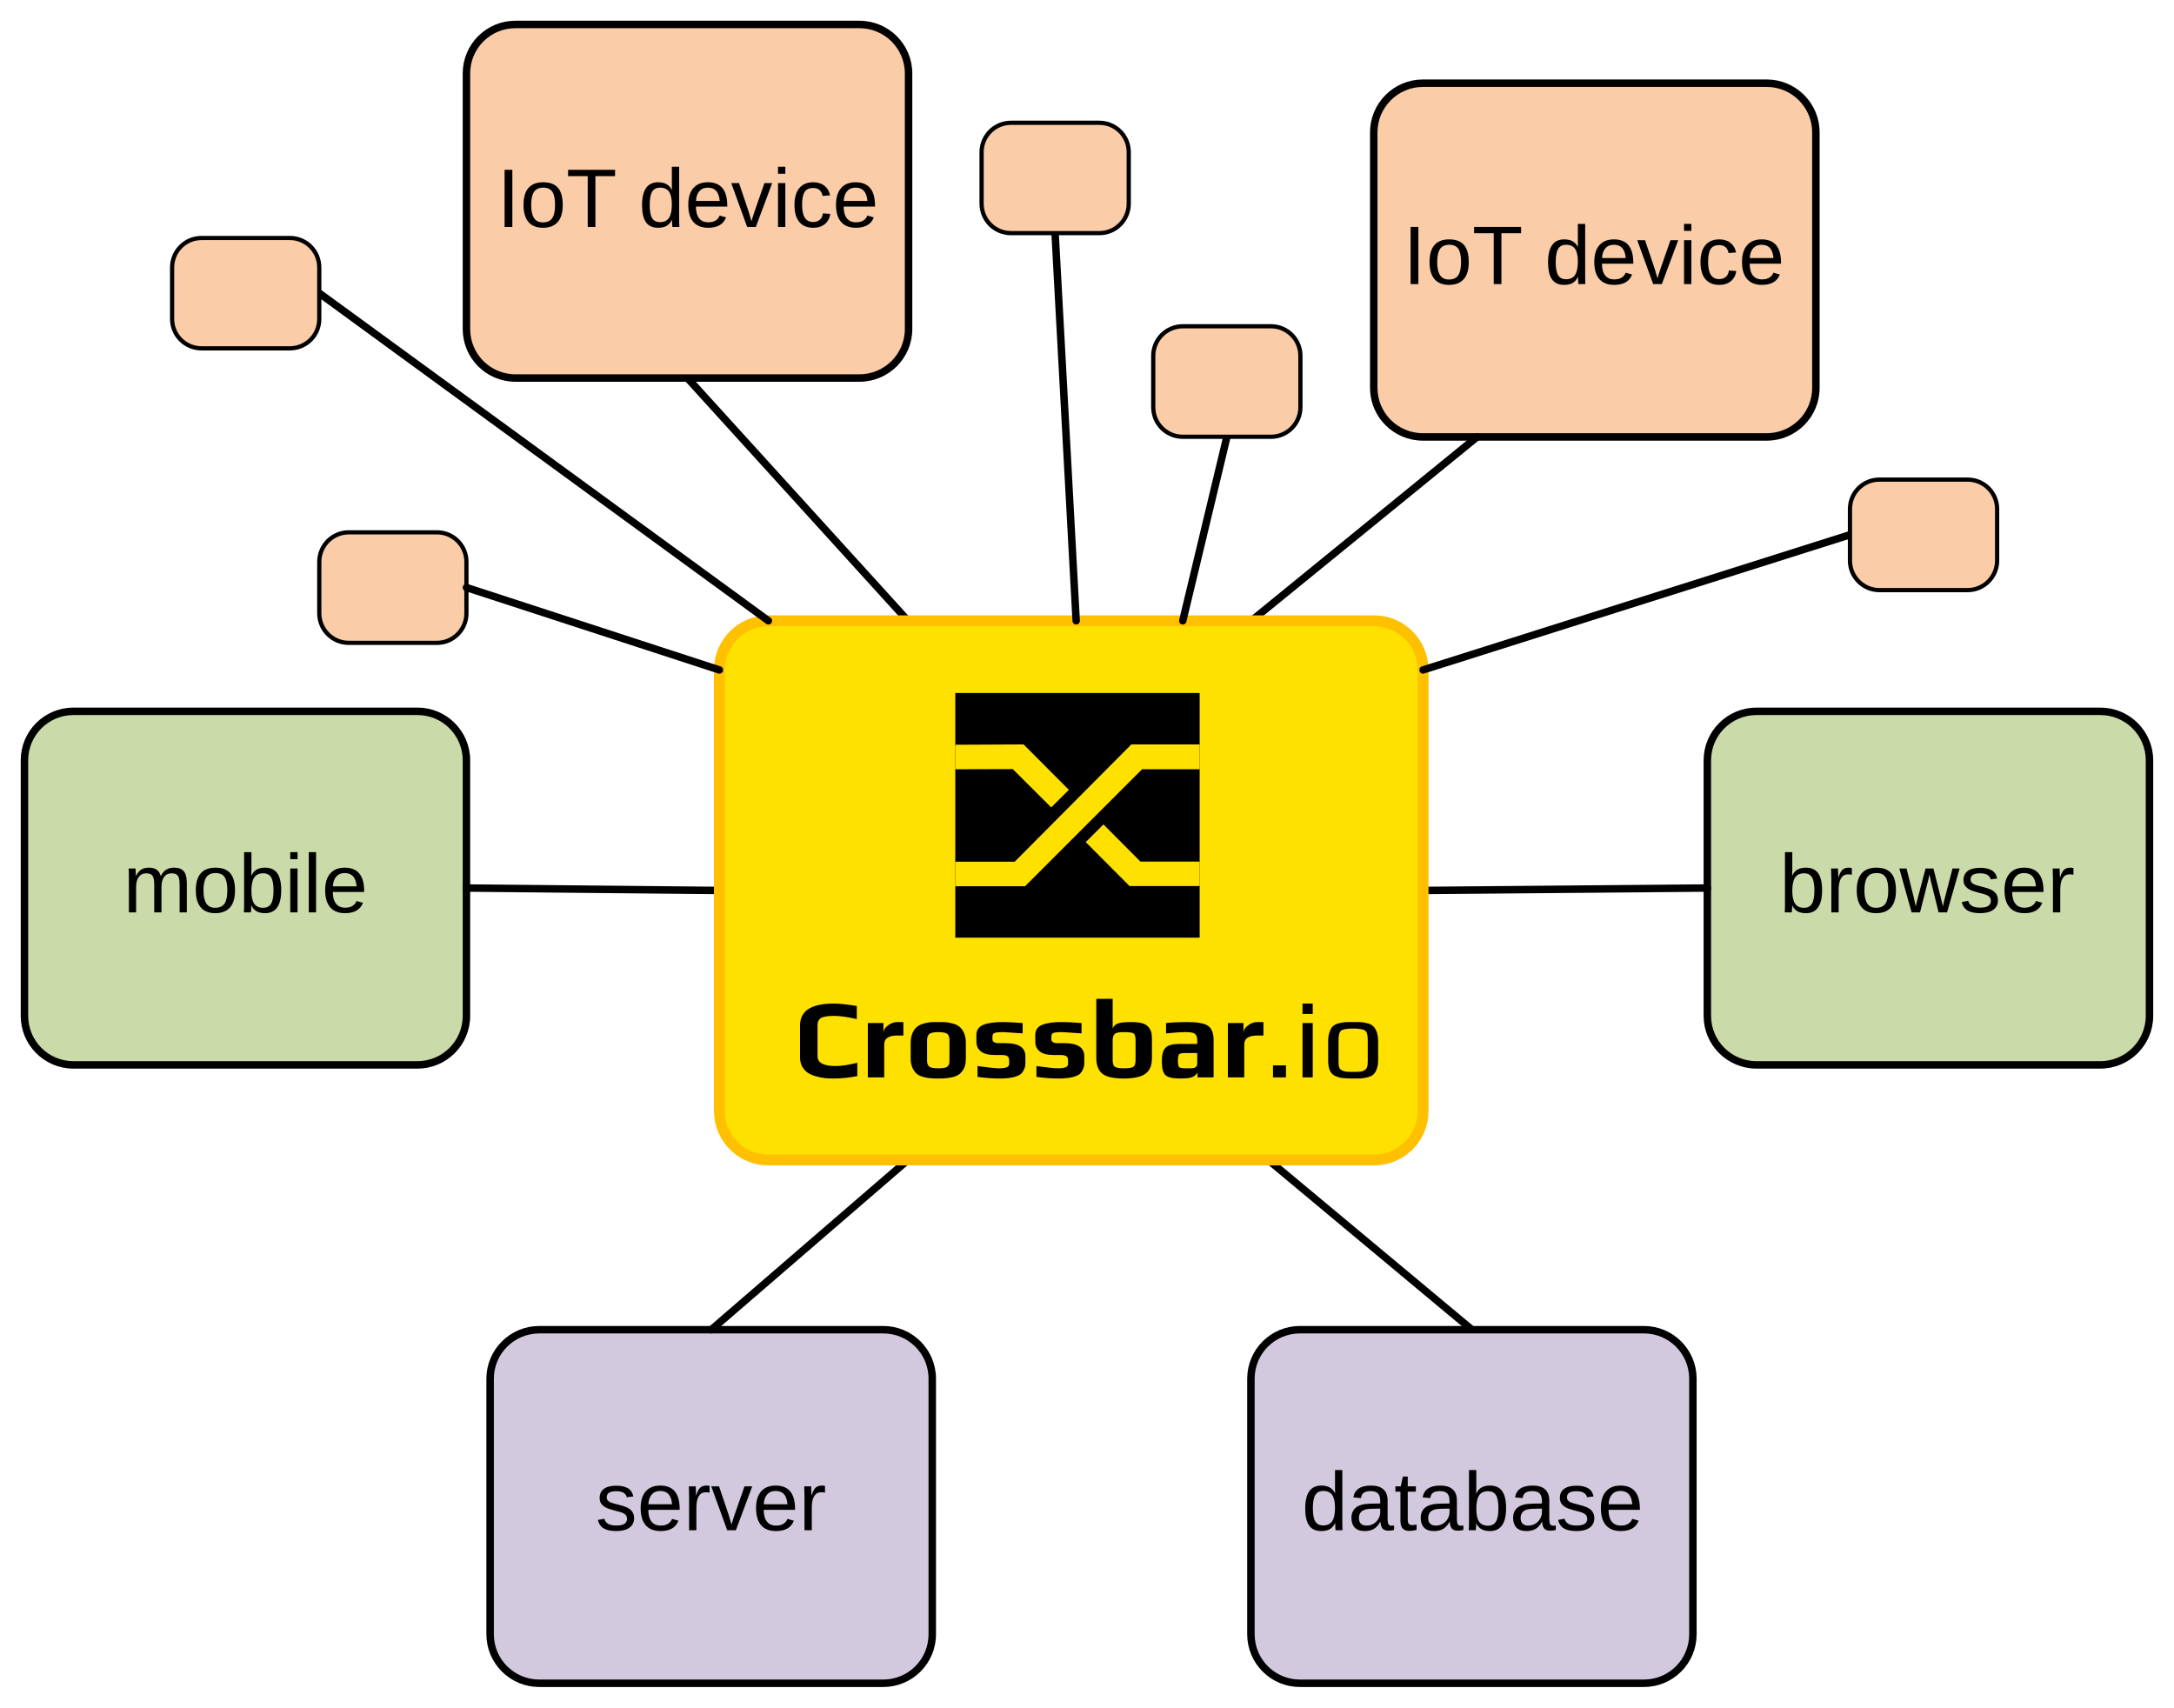
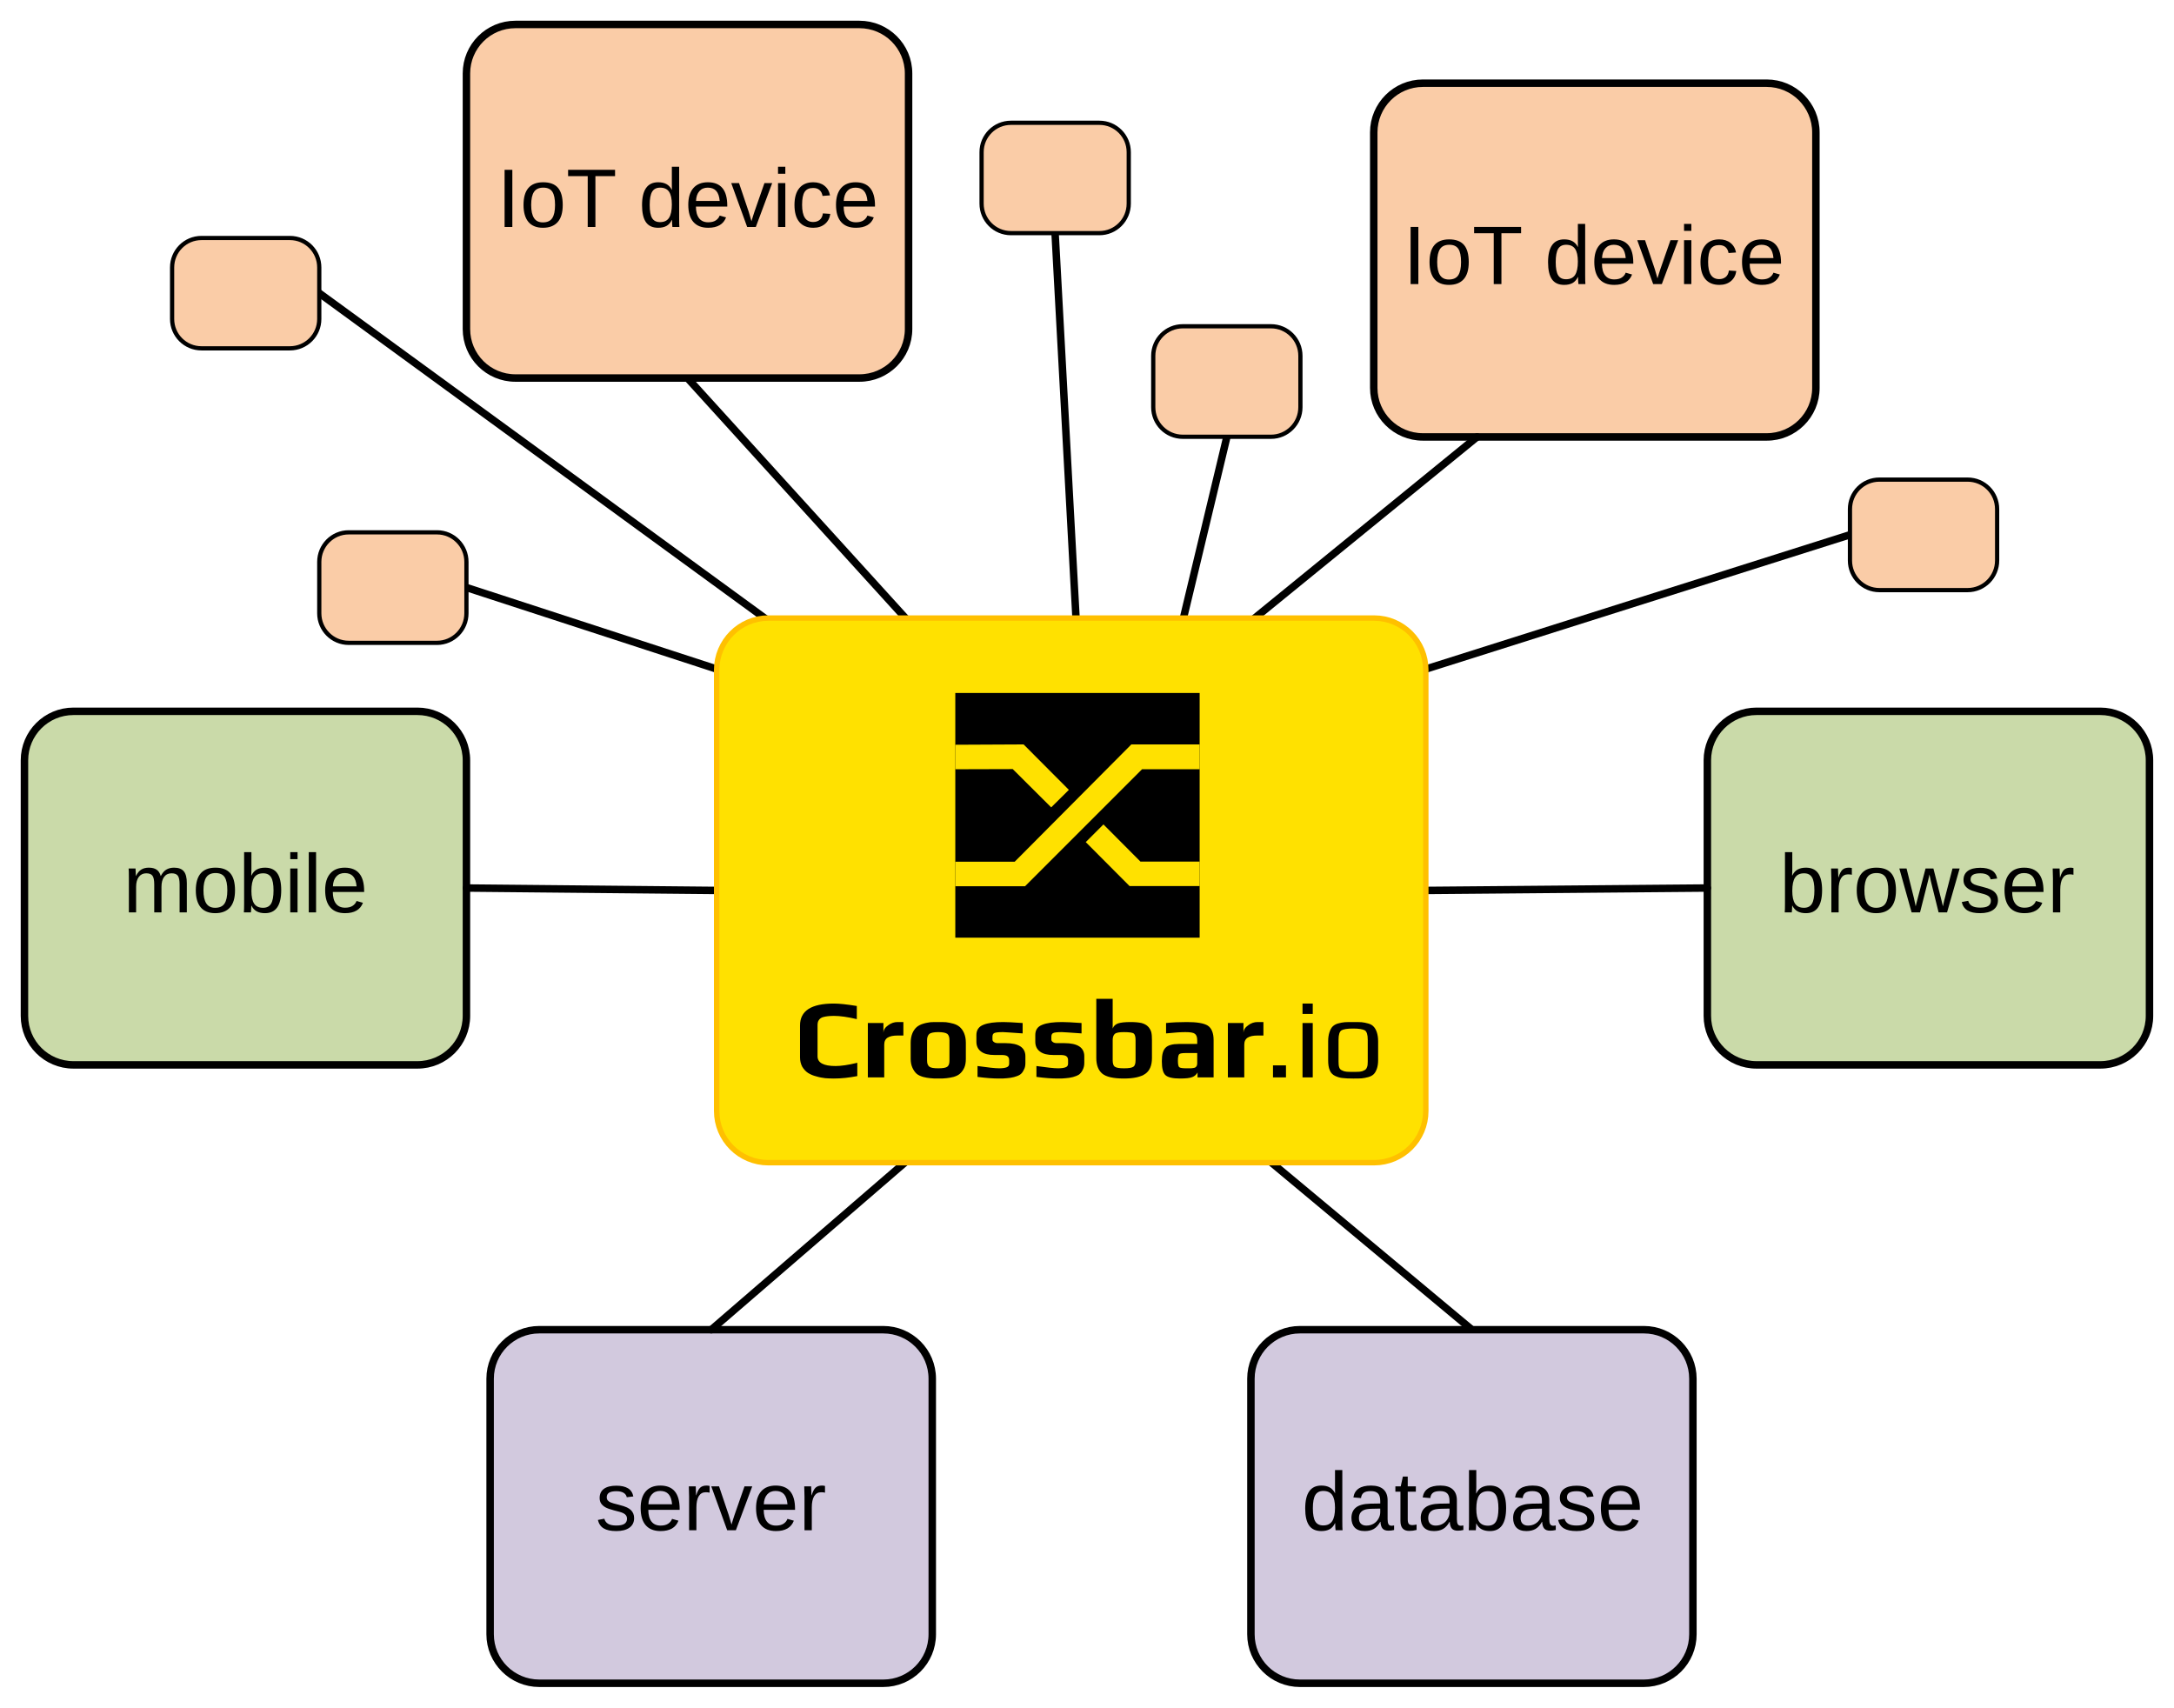
<svg xmlns="http://www.w3.org/2000/svg" width="1047.375" height="822.688" id="svg3569" version="1.1">
  <defs id="defs3571" />
  <g id="layer1" transform="translate(-85.29301,-343.4515)">
    <g id="g3796" transform="translate(93.32426,351.4828)">
+       <path id="path3936" d="m 216.684,274.998 121.865,39.71" style="fill:none;stroke:#000000;stroke-width:3.596px;stroke-linecap:round;stroke-linejoin:round;stroke-opacity:1;stroke-dasharray:none" />
+       <path id="path3930" d="m 145.785,133.2 216.372,157.823" style="fill:none;stroke:#000000;stroke-width:3.596px;stroke-linecap:round;stroke-linejoin:round;stroke-opacity:1;stroke-dasharray:none" />
+       <path id="path3922" d="M 500.281,104.277 510.443,291.023" style="fill:none;stroke:#000000;stroke-width:3.596px;stroke-linecap:round;stroke-linejoin:round;stroke-opacity:1;stroke-dasharray:none" />
      <path id="path3798" d="m 639.187,536.473 c 13.054,0 23.607,-10.631 23.607,-23.685 l 0,0 0,-183.306 c 0,-13.054 -10.553,-23.607 -23.607,-23.607 l -253.736,0 c -13.054,0 -23.685,10.553 -23.685,23.607 l 0,0 0,183.306 c 0,13.054 10.631,23.685 23.685,23.685 l 0,0 253.736,0 z" style="fill:#ffe100;fill-opacity:1;fill-rule:evenodd;stroke:none" />
      <path id="path3800" d="m 639.187,536.473 c 13.054,0 23.607,-10.631 23.607,-23.685 l 0,0 0,-183.306 c 0,-13.054 -10.553,-23.607 -23.607,-23.607 l -253.736,0 c -13.054,0 -23.685,10.553 -23.685,23.607 l 0,0 0,183.306 c 0,13.054 10.631,23.685 23.685,23.685 l 0,0 253.736,0 z" style="fill:none;stroke:#ffc000;stroke-width:5.237px;stroke-linecap:round;stroke-linejoin:round;stroke-opacity:1;stroke-dasharray:none" />
      <path id="path3802" d="m 420.783,500.516 c -3.518,0.704 -6.879,1.094 -10.084,1.094 -1.251,0 -2.501,-0.078 -3.596,-0.156 -1.094,-0.156 -2.423,-0.391 -3.752,-0.704 -1.407,-0.391 -2.58,-0.938 -3.596,-1.563 -0.938,-0.625 -1.798,-1.485 -2.423,-2.58 -0.704,-1.173 -1.016,-2.501 -1.016,-4.065 l 0,-13.68 c 0,-6.254 4.768,-9.38 14.383,-9.38 2.345,0 5.706,0.391 9.927,1.094 l 0,5.55 c -3.83,-0.86 -7.113,-1.329 -9.771,-1.329 -1.094,0 -2.032,0.078 -2.658,0.078 -0.704,0.078 -1.485,0.235 -2.189,0.469 -0.782,0.313 -1.329,0.704 -1.72,1.251 -0.313,0.547 -0.547,1.329 -0.547,2.189 l 0,13.289 c 0,2.814 2.58,4.221 7.739,4.221 2.267,0 5.394,-0.469 9.302,-1.407 l 0,5.628 z" style="fill:#000000;fill-opacity:1;fill-rule:evenodd;stroke:none" />
      <path id="path3804" d="m 440.56,483.24 -2.423,0 c -1.954,0 -3.361,0.235 -4.377,0.86 -0.938,0.625 -1.407,1.642 -1.407,3.049 l 0,13.992 -7.035,0 0,-23.294 6.644,0 0,4.143 c 0.078,-1.173 0.704,-2.189 2.032,-3.205 1.251,-0.938 2.658,-1.407 4.065,-1.407 l 2.501,0 0,5.863 z" style="fill:#000000;fill-opacity:1;fill-rule:evenodd;stroke:none" />
      <path id="path3806" d="m 467.216,486.289 0,6.879 c 0,1.485 -0.235,2.736 -0.704,3.83 -0.469,1.094 -1.094,1.876 -1.798,2.501 -0.704,0.625 -1.563,1.016 -2.736,1.407 -1.173,0.313 -2.189,0.469 -3.127,0.547 -0.938,0.078 -2.032,0.156 -3.361,0.156 -1.407,0 -2.501,-0.078 -3.439,-0.156 -0.938,-0.078 -2.032,-0.234 -3.127,-0.547 -1.173,-0.391 -2.111,-0.782 -2.814,-1.407 -0.704,-0.625 -1.251,-1.407 -1.72,-2.501 -0.469,-1.094 -0.704,-2.345 -0.704,-3.83 l 0,-6.879 c 0,-1.642 0.235,-2.97 0.704,-4.065 0.469,-1.173 1.094,-2.032 1.798,-2.658 0.782,-0.625 1.72,-1.094 2.814,-1.407 1.173,-0.313 2.189,-0.547 3.127,-0.625 0.938,-0.078 2.032,-0.156 3.361,-0.156 1.251,0 2.345,0.078 3.283,0.156 0.938,0.078 1.954,0.313 3.127,0.625 1.094,0.313 2.032,0.782 2.814,1.407 0.704,0.625 1.251,1.485 1.798,2.658 0.469,1.094 0.704,2.423 0.704,4.065 z m -6.957,7.661 0,-8.755 c 0,-1.251 -0.313,-2.111 -0.938,-2.658 -0.704,-0.547 -1.954,-0.782 -3.83,-0.782 -1.954,0 -3.205,0.235 -3.83,0.782 -0.704,0.547 -1.016,1.407 -1.016,2.658 l 0,8.755 c 0,1.251 0.313,2.111 0.938,2.58 0.625,0.469 1.954,0.704 3.908,0.704 1.876,0 3.205,-0.235 3.83,-0.704 0.625,-0.469 0.938,-1.329 0.938,-2.58 z" style="fill:#000000;fill-opacity:1;fill-rule:evenodd;stroke:none" />
      <path id="path3808" d="m 492.699,492.074 0,2.892 c 0,1.173 -0.235,2.189 -0.704,2.97 -0.391,0.86 -0.938,1.485 -1.563,1.954 -0.704,0.469 -1.563,0.86 -2.58,1.094 -1.094,0.235 -2.111,0.391 -3.049,0.469 -1.016,0.078 -2.111,0.156 -3.439,0.156 -2.501,0 -5.55,-0.235 -9.146,-0.704 l 0,-4.69 c 4.456,0.704 7.504,1.016 9.224,1.016 1.407,0 2.423,-0.156 3.205,-0.391 0.782,-0.313 1.094,-0.86 1.094,-1.642 l 0,-1.407 c 0,-0.782 -0.156,-1.329 -0.547,-1.642 -0.469,-0.391 -1.329,-0.625 -2.736,-0.625 l -3.049,0 c -2.423,0 -4.299,-0.469 -5.628,-1.407 -1.329,-1.016 -2.032,-2.423 -2.032,-4.299 l 0,-2.814 c 0,-2.111 1.016,-3.596 2.97,-4.377 2.032,-0.782 4.925,-1.251 8.599,-1.251 1.485,0 4.221,0.156 8.208,0.469 l 0,4.456 c -5.003,-0.391 -7.817,-0.547 -8.442,-0.547 -1.954,0 -3.205,0.078 -3.674,0.391 -0.547,0.235 -0.782,0.782 -0.782,1.563 l 0,1.251 c 0,0.391 0.235,0.704 0.625,1.016 0.391,0.313 1.016,0.469 1.798,0.469 l 3.127,0 c 5.628,0 8.52,1.876 8.52,5.628 z" style="fill:#000000;fill-opacity:1;fill-rule:evenodd;stroke:none" />
      <path id="path3810" d="m 517.869,492.074 0,2.892 c 0,1.173 -0.235,2.189 -0.625,2.97 -0.469,0.86 -1.016,1.485 -1.642,1.954 -0.704,0.469 -1.563,0.86 -2.58,1.094 -1.016,0.235 -2.111,0.391 -3.049,0.469 -0.938,0.078 -2.111,0.156 -3.439,0.156 -2.501,0 -5.55,-0.235 -9.146,-0.704 l 0,-4.69 c 4.456,0.704 7.504,1.016 9.224,1.016 1.407,0 2.501,-0.156 3.205,-0.391 0.782,-0.313 1.173,-0.86 1.173,-1.642 l 0,-1.407 c 0,-0.782 -0.234,-1.329 -0.625,-1.642 -0.469,-0.391 -1.329,-0.625 -2.736,-0.625 l -2.97,0 c -2.423,0 -4.377,-0.469 -5.706,-1.407 -1.329,-1.016 -2.032,-2.423 -2.032,-4.299 l 0,-2.814 c 0,-2.111 1.016,-3.596 3.049,-4.377 1.954,-0.782 4.846,-1.251 8.52,-1.251 1.485,0 4.299,0.156 8.208,0.469 l 0,4.456 c -5.003,-0.391 -7.817,-0.547 -8.442,-0.547 -1.954,0 -3.127,0.078 -3.674,0.391 -0.547,0.235 -0.782,0.782 -0.782,1.563 l 0,1.251 c 0,0.391 0.235,0.704 0.625,1.016 0.391,0.313 1.016,0.469 1.798,0.469 l 3.127,0 c 5.628,0 8.52,1.876 8.52,5.628 z" style="fill:#000000;fill-opacity:1;fill-rule:evenodd;stroke:none" />
      <path id="path3812" d="m 546.792,485.195 0,7.661 c 0,3.205 -0.938,5.394 -2.814,6.723 -1.876,1.329 -4.925,2.032 -9.224,2.032 -4.377,0 -7.504,-0.704 -9.146,-2.111 -1.72,-1.407 -2.58,-3.596 -2.58,-6.644 l 0,-25.327 7.035,0 0,12.663 c 0.391,-1.094 1.173,-1.798 2.345,-2.189 1.094,-0.391 2.814,-0.625 5.159,-0.625 2.032,0 3.596,0.234 4.846,0.469 1.251,0.391 2.189,0.86 2.814,1.642 0.625,0.704 1.094,1.485 1.329,2.345 0.156,0.86 0.235,2.032 0.235,3.361 z m -6.957,8.599 0,-8.599 c 0,-1.485 -0.234,-2.501 -0.86,-2.892 -0.547,-0.391 -1.954,-0.547 -4.143,-0.547 -1.954,0 -3.283,0.235 -3.908,0.704 -0.547,0.547 -0.86,1.485 -0.86,2.736 l 0,8.599 c 0,1.329 0.313,2.267 0.86,2.736 0.625,0.469 1.954,0.704 3.987,0.704 2.032,0 3.361,-0.235 3.987,-0.704 0.625,-0.469 0.938,-1.407 0.938,-2.736 z" style="fill:#000000;fill-opacity:1;fill-rule:evenodd;stroke:none" />
      <path id="path3814" d="m 573.135,501.141 -6.801,0 0,-2.111 c -0.547,0.938 -1.251,1.563 -2.267,1.954 -0.938,0.391 -2.658,0.625 -5.237,0.625 -3.127,0 -5.237,-0.469 -6.254,-1.485 -1.016,-0.938 -1.485,-2.97 -1.485,-5.941 0,-2.736 0.469,-4.69 1.563,-5.785 1.016,-1.016 2.892,-1.563 5.628,-1.563 l 7.895,0 0,-1.642 c 0,-1.329 -0.313,-2.267 -1.016,-2.736 -0.625,-0.469 -2.032,-0.704 -4.143,-0.704 -1.954,0 -4.69,0.156 -8.13,0.547 l 0,-4.456 c 2.658,-0.235 5.628,-0.469 8.833,-0.469 4.299,0 7.27,0.547 8.989,1.563 1.642,1.094 2.423,3.127 2.423,6.175 l 0,16.025 z m -6.957,-5.941 0,-4.534 -4.846,0 c -1.485,0 -2.423,0.156 -2.814,0.547 -0.391,0.313 -0.625,1.251 -0.625,2.814 0,1.485 0.235,2.423 0.625,2.736 0.391,0.313 1.407,0.469 3.049,0.469 0.782,0 1.407,0 1.798,0 0.391,-0.078 0.782,-0.078 1.251,-0.156 0.391,-0.078 0.704,-0.156 0.86,-0.313 0.234,-0.156 0.391,-0.313 0.469,-0.625 0.156,-0.234 0.235,-0.547 0.235,-0.938 z" style="fill:#000000;fill-opacity:1;fill-rule:evenodd;stroke:none" />
      <path id="path3816" d="m 594.475,483.24 -2.345,0 c -1.954,0 -3.361,0.235 -4.377,0.86 -0.938,0.625 -1.407,1.642 -1.407,3.049 l 0,13.992 -7.035,0 0,-23.294 6.644,0 0,4.143 c 0.078,-1.173 0.704,-2.189 2.032,-3.205 1.251,-0.938 2.658,-1.407 3.987,-1.407 l 2.501,0 0,5.863 z" style="fill:#000000;fill-opacity:1;fill-rule:evenodd;stroke:none" />
      <path id="path3818" d="m 598.618,495.904 0,5.237 5.55,0 0,-5.237 -5.55,0 z" style="fill:#000000;fill-opacity:1;fill-rule:evenodd;stroke:none" />
      <path id="path3820" d="m 615.58,474.016 -4.299,0 0,-4.534 4.299,0 0,4.534 z m 0,27.125 -4.299,0 0,-23.294 4.299,0 0,23.294 z" style="fill:#000000;fill-opacity:1;fill-rule:evenodd;stroke:none" />
      <path id="path3822" d="m 643.565,485.742 0,8.051 c 0,1.407 -0.156,2.658 -0.547,3.596 -0.313,1.016 -0.782,1.798 -1.329,2.345 -0.547,0.547 -1.329,0.938 -2.345,1.251 -1.016,0.313 -1.954,0.469 -2.892,0.547 -0.86,0 -2.111,0.078 -3.596,0.078 -1.876,0 -3.439,-0.078 -4.456,-0.235 -1.094,-0.078 -2.111,-0.391 -3.205,-0.938 -1.094,-0.469 -1.876,-1.251 -2.267,-2.345 -0.547,-1.094 -0.782,-2.501 -0.782,-4.299 l 0,-8.051 c 0,-1.563 0.235,-2.892 0.625,-3.908 0.313,-1.094 0.782,-1.876 1.329,-2.423 0.469,-0.625 1.251,-1.016 2.267,-1.329 1.094,-0.313 2.032,-0.469 2.892,-0.547 0.86,-0.078 2.111,-0.156 3.596,-0.156 1.563,0 2.736,0.078 3.596,0.156 0.938,0.078 1.876,0.234 2.892,0.547 1.016,0.313 1.798,0.704 2.345,1.329 0.547,0.547 0.938,1.329 1.329,2.423 0.391,1.016 0.547,2.345 0.547,3.908 z m -4.456,8.677 0,-9.458 c 0,-2.111 -0.391,-3.439 -1.251,-3.987 -0.86,-0.469 -2.501,-0.704 -5.003,-0.704 -2.423,0 -4.143,0.235 -4.925,0.704 -0.938,0.547 -1.329,1.876 -1.329,3.987 l 0,9.458 c 0,1.016 0.078,1.798 0.313,2.423 0.234,0.625 0.625,1.016 1.251,1.329 0.625,0.234 1.251,0.391 1.876,0.469 0.625,0.078 1.563,0.156 2.814,0.156 1.251,0 2.189,-0.078 2.814,-0.156 0.704,-0.078 1.251,-0.235 1.876,-0.469 0.625,-0.313 1.016,-0.704 1.251,-1.329 0.234,-0.625 0.313,-1.407 0.313,-2.423 z" style="fill:#000000;fill-opacity:1;fill-rule:evenodd;stroke:none" />
      <path id="path3824" d="m 462.682,336.674 0,104.668 104.512,0 0,-104.668 -104.512,0 z" style="fill:#000000;fill-opacity:1;fill-rule:evenodd;stroke:none" />
      <path id="path3826" d="m 462.682,358.874 0,10.396 24.623,0 16.415,16.415 7.582,-7.582 -19.386,-19.386 -29.235,0.156 z" style="fill:#ffe100;fill-opacity:1;fill-rule:evenodd;stroke:none" />
      <path id="path3828" d="m 526.077,392.955 -7.582,7.504 18.761,18.761 29.939,0 0,-10.475 -25.327,0 -15.79,-15.79 z" style="fill:#ffe100;fill-opacity:1;fill-rule:evenodd;stroke:none" />
      <path id="path3830" d="m 538.037,358.717 -49.872,50.184 -25.483,0 0,10.475 29.861,0 50.028,-50.106 24.623,0 0,-10.553 -29.157,0 z" style="fill:#ffe100;fill-opacity:1;fill-rule:evenodd;stroke:none" />
      <path id="path3832" d="m 594.866,543.978 106.232,88.565" style="fill:none;stroke:#000000;stroke-width:3.596px;stroke-linecap:round;stroke-linejoin:round;stroke-opacity:1;stroke-dasharray:none" />
      <path id="path3834" d="M 429.382,291.023 323.15,174.082" style="fill:none;stroke:#000000;stroke-width:3.596px;stroke-linecap:round;stroke-linejoin:round;stroke-opacity:1;stroke-dasharray:none" />
      <path id="path3836" d="m 1003.846,504.971 c 13.054,0 23.685,-10.553 23.685,-23.607 l 0,0 0,-123.116 c 0,-13.054 -10.631,-23.607 -23.685,-23.607 l -165.64,0 c -13.054,0 -23.685,10.553 -23.685,23.607 l 0,0 0,123.116 c 0,13.054 10.631,23.607 23.685,23.607 l 0,0 165.64,0 z" style="fill:#cadaa9;fill-opacity:1;fill-rule:evenodd;stroke:none" />
      <path id="path3838" d="m 1003.846,504.971 c 13.054,0 23.685,-10.553 23.685,-23.607 l 0,0 0,-123.116 c 0,-13.054 -10.631,-23.607 -23.685,-23.607 l -165.64,0 c -13.054,0 -23.685,10.553 -23.685,23.607 l 0,0 0,123.116 c 0,13.054 10.631,23.607 23.685,23.607 l 0,0 165.64,0 z" style="fill:none;stroke:#000000;stroke-width:3.596px;stroke-linecap:round;stroke-linejoin:round;stroke-opacity:1;stroke-dasharray:none" />
      <text id="text3840" style="font-size:40.022px;font-style:normal;font-weight:normal;text-align:start;text-anchor:start;fill:#000000;font-family:Arial" y="431.493" x="849.227" xml:space="preserve">browser</text>
      <path id="path3842" d="m 193.077,504.971 c 13.054,0 23.607,-10.553 23.607,-23.607 l 0,0 0,-123.116 c 0,-13.054 -10.553,-23.607 -23.607,-23.607 l -165.718,0 c -13.054,0 -23.607,10.553 -23.607,23.607 l 0,0 0,123.116 c 0,13.054 10.553,23.607 23.607,23.607 l 0,0 165.718,0 z" style="fill:#cadaa9;fill-opacity:1;fill-rule:evenodd;stroke:none" />
      <path id="path3844" d="m 193.077,504.971 c 13.054,0 23.607,-10.553 23.607,-23.607 l 0,0 0,-123.116 c 0,-13.054 -10.553,-23.607 -23.607,-23.607 l -165.718,0 c -13.054,0 -23.607,10.553 -23.607,23.607 l 0,0 0,123.116 c 0,13.054 10.553,23.607 23.607,23.607 l 0,0 165.718,0 z" style="fill:none;stroke:#000000;stroke-width:3.596px;stroke-linecap:round;stroke-linejoin:round;stroke-opacity:1;stroke-dasharray:none" />
      <text id="text3846" style="font-size:40.022px;font-style:normal;font-weight:normal;text-align:start;text-anchor:start;fill:#000000;font-family:Arial" y="431.493" x="51.279" xml:space="preserve">mobile</text>
      <path id="path3848" d="m 417.5,802.873 c 13.054,0 23.607,-10.553 23.607,-23.607 l 0,0 0,-123.116 c 0,-13.054 -10.553,-23.607 -23.607,-23.607 l 0,0 -165.718,0 c -13.054,0 -23.685,10.553 -23.685,23.607 l 0,0 0,123.116 c 0,13.054 10.631,23.607 23.685,23.607 l 0,0 165.718,0 z" style="fill:#d2c9de;fill-opacity:1;fill-rule:evenodd;stroke:none" />
      <path id="path3850" d="m 417.5,802.873 c 13.054,0 23.607,-10.553 23.607,-23.607 l 0,0 0,-123.116 c 0,-13.054 -10.553,-23.607 -23.607,-23.607 l 0,0 -165.718,0 c -13.054,0 -23.685,10.553 -23.685,23.607 l 0,0 0,123.116 c 0,13.054 10.631,23.607 23.685,23.607 l 0,0 165.718,0 z" style="fill:none;stroke:#000000;stroke-width:3.596px;stroke-linecap:round;stroke-linejoin:round;stroke-opacity:1;stroke-dasharray:none" />
      <text id="text3852" style="font-size:40.022px;font-style:normal;font-weight:normal;text-align:start;text-anchor:start;fill:#000000;font-family:Arial" y="729.16" x="278.907" xml:space="preserve">server</text>
      <path id="path3854" d="m 843.13,202.458 c 13.054,0 23.685,-10.553 23.685,-23.607 l 0,0 0,-123.116 c 0,-13.054 -10.631,-23.685 -23.685,-23.685 l 0,0 -165.64,0 c -13.054,0 -23.685,10.631 -23.685,23.685 l 0,0 0,123.116 c 0,13.054 10.631,23.607 23.685,23.607 l 0,0 165.64,0 z" style="fill:#facca7;fill-opacity:1;fill-rule:evenodd;stroke:none" />
      <path id="path3856" d="m 843.13,202.458 c 13.054,0 23.685,-10.553 23.685,-23.607 l 0,0 0,-123.116 c 0,-13.054 -10.631,-23.685 -23.685,-23.685 l 0,0 -165.64,0 c -13.054,0 -23.685,10.631 -23.685,23.685 l 0,0 0,123.116 c 0,13.054 10.631,23.607 23.685,23.607 l 0,0 165.64,0 z" style="fill:none;stroke:#000000;stroke-width:3.596px;stroke-linecap:round;stroke-linejoin:round;stroke-opacity:1;stroke-dasharray:none" />
      <text id="text3858" style="font-size:40.022px;font-style:normal;font-weight:normal;text-align:start;text-anchor:start;fill:#000000;font-family:Arial" y="128.822" x="667.875" xml:space="preserve">IoT device</text>
      <path id="path3860" d="M 814.52,419.767 677.568,420.94" style="fill:none;stroke:#000000;stroke-width:3.596px;stroke-linecap:round;stroke-linejoin:round;stroke-opacity:1;stroke-dasharray:none" />
      <path id="path3862" d="m 334.641,632.543 94.741,-81.765" style="fill:none;stroke:#000000;stroke-width:3.596px;stroke-linecap:round;stroke-linejoin:round;stroke-opacity:1;stroke-dasharray:none" />
      <path id="path3864" d="m 216.684,419.767 121.865,1.173" style="fill:none;stroke:#000000;stroke-width:3.596px;stroke-linecap:round;stroke-linejoin:round;stroke-opacity:1;stroke-dasharray:none" />
      <path id="path3866" d="m 703.599,202.458 -108.733,88.565" style="fill:none;stroke:#000000;stroke-width:3.596px;stroke-linecap:round;stroke-linejoin:round;stroke-opacity:1;stroke-dasharray:none" />
      <path id="path3868" d="m 783.956,802.873 c 13.054,0 23.607,-10.553 23.607,-23.607 l 0,0 0,-123.116 c 0,-13.054 -10.553,-23.607 -23.607,-23.607 l 0,0 -165.718,0 c -13.054,0 -23.607,10.553 -23.607,23.607 l 0,0 0,123.116 c 0,13.054 10.553,23.607 23.607,23.607 l 0,0 165.718,0 z" style="fill:#d2c9de;fill-opacity:1;fill-rule:evenodd;stroke:none" />
      <path id="path3870" d="m 783.956,802.873 c 13.054,0 23.607,-10.553 23.607,-23.607 l 0,0 0,-123.116 c 0,-13.054 -10.553,-23.607 -23.607,-23.607 l 0,0 -165.718,0 c -13.054,0 -23.607,10.553 -23.607,23.607 l 0,0 0,123.116 c 0,13.054 10.553,23.607 23.607,23.607 l 0,0 165.718,0 z" style="fill:none;stroke:#000000;stroke-width:3.596px;stroke-linecap:round;stroke-linejoin:round;stroke-opacity:1;stroke-dasharray:none" />
      <text id="text3872" style="font-size:40.022px;font-style:normal;font-weight:normal;text-align:start;text-anchor:start;fill:#000000;font-family:Arial" y="729.16" x="619.098" xml:space="preserve">database</text>
      <path id="path3874" d="m 406.009,174.082 c 13.054,0 23.685,-10.553 23.685,-23.607 l 0,0 0,-123.116 c 0,-13.054 -10.631,-23.607 -23.685,-23.607 l 0,0 -165.718,0 c -13.054,0 -23.607,10.553 -23.607,23.607 l 0,0 0,123.116 c 0,13.054 10.553,23.607 23.607,23.607 l 0,0 165.718,0 z" style="fill:#facca7;fill-opacity:1;fill-rule:evenodd;stroke:none" />
      <path id="path3876" d="m 406.009,174.082 c 13.054,0 23.685,-10.553 23.685,-23.607 l 0,0 0,-123.116 c 0,-13.054 -10.631,-23.607 -23.685,-23.607 l 0,0 -165.718,0 c -13.054,0 -23.607,10.553 -23.607,23.607 l 0,0 0,123.116 c 0,13.054 10.553,23.607 23.607,23.607 l 0,0 165.718,0 z" style="fill:none;stroke:#000000;stroke-width:3.596px;stroke-linecap:round;stroke-linejoin:round;stroke-opacity:1;stroke-dasharray:none" />
      <text id="text3878" style="font-size:40.022px;font-style:normal;font-weight:normal;text-align:start;text-anchor:start;fill:#000000;font-family:Arial" y="101.307" x="231.38" xml:space="preserve">IoT device</text>
      <path id="path3880" d="m 648.099,543.978 c 13.054,0 23.685,-10.631 23.685,-23.685 l 0,0 0,-198.002 c 0,-13.054 -10.631,-23.607 -23.685,-23.607 l 0,0 -274.138,0 c -13.054,0 -23.685,10.553 -23.685,23.607 l 0,0 0,198.002 c 0,13.054 10.631,23.685 23.685,23.685 l 0,0 274.138,0 z" style="fill:#d9d9d9;fill-opacity:1;fill-rule:evenodd;stroke:none" />
      <path id="path3882" d="m 648.099,543.978 c 13.054,0 23.685,-10.631 23.685,-23.685 l 0,0 0,-198.002 c 0,-13.054 -10.631,-23.607 -23.685,-23.607 l 0,0 -274.138,0 c -13.054,0 -23.685,10.553 -23.685,23.607 l 0,0 0,198.002 c 0,13.054 10.631,23.685 23.685,23.685 l 0,0 274.138,0 z" style="fill:none;stroke:#000000;stroke-width:3.596px;stroke-linecap:round;stroke-linejoin:round;stroke-opacity:1;stroke-dasharray:none" />
      <text id="text3884" style="font-size:30.017px;font-style:normal;font-weight:normal;text-align:start;text-anchor:start;fill:#000000;font-family:Arial" y="412.732" x="464.011" xml:space="preserve">WAMP </text>
      <text id="text3886" style="font-size:30.017px;font-style:normal;font-weight:normal;text-align:start;text-anchor:start;fill:#000000;font-family:Arial" y="447.752" x="466.512" xml:space="preserve">Router</text>
+       <path id="path3928" d="M 883.231,249.593 677.568,314.708" style="fill:none;stroke:#000000;stroke-width:3.596px;stroke-linecap:round;stroke-linejoin:round;stroke-opacity:1;stroke-dasharray:none" />
+       <path id="path3946" d="M 583.062,202.379 561.8,291.023" style="fill:none;stroke:#000000;stroke-width:3.596px;stroke-linecap:round;stroke-linejoin:round;stroke-opacity:1;stroke-dasharray:none" />
+       <path id="path3890" d="m 653.961,550.778 c 13.054,0 23.607,-10.553 23.607,-23.607 l 0,0 0,-212.463 c 0,-13.054 -10.553,-23.685 -23.607,-23.685 l 0,0 -291.805,0 c -13.054,0 -23.607,10.631 -23.607,23.685 l 0,212.463 c 0,13.054 10.553,23.607 23.607,23.607 l 291.805,0 z" style="fill:none;stroke:#ffc000;stroke-width:5.237px;stroke-linecap:round;stroke-linejoin:round;stroke-opacity:1;stroke-dasharray:none" />
      <path id="path3888" d="m 653.961,550.778 c 13.054,0 23.607,-10.553 23.607,-23.607 l 0,0 0,-212.463 c 0,-13.054 -10.553,-23.685 -23.607,-23.685 l 0,0 -291.805,0 c -13.054,0 -23.607,10.631 -23.607,23.685 l 0,212.463 c 0,13.054 10.553,23.607 23.607,23.607 l 291.805,0 z" style="fill:#ffe100;fill-opacity:1;fill-rule:evenodd;stroke:none" />
-       <path id="path3890" d="m 653.961,550.778 c 13.054,0 23.607,-10.553 23.607,-23.607 l 0,0 0,-212.463 c 0,-13.054 -10.553,-23.685 -23.607,-23.685 l 0,0 -291.805,0 c -13.054,0 -23.607,10.631 -23.607,23.685 l 0,212.463 c 0,13.054 10.553,23.607 23.607,23.607 l 291.805,0 z" style="fill:none;stroke:#ffc000;stroke-width:5.237px;stroke-linecap:round;stroke-linejoin:round;stroke-opacity:1;stroke-dasharray:none" />
      <path id="path3892" d="m 404.993,510.365 c -3.987,0.782 -7.739,1.173 -11.335,1.173 -1.407,0 -2.814,-0.078 -4.065,-0.156 -1.329,-0.156 -2.736,-0.391 -4.299,-0.86 -1.563,-0.391 -2.892,-0.938 -3.987,-1.642 -1.094,-0.704 -2.032,-1.72 -2.814,-2.97 -0.704,-1.329 -1.094,-2.814 -1.094,-4.534 l 0,-15.399 c 0,-7.035 5.394,-10.553 16.259,-10.553 2.658,0 6.332,0.391 11.1,1.173 l 0,6.332 c -4.299,-1.016 -7.973,-1.563 -11.022,-1.563 -1.173,0 -2.189,0.078 -2.97,0.156 -0.782,0.078 -1.563,0.235 -2.423,0.469 -0.86,0.313 -1.485,0.782 -1.876,1.407 -0.469,0.625 -0.625,1.485 -0.625,2.501 l 0,14.93 c 0,3.127 2.892,4.69 8.677,4.69 2.58,0 6.019,-0.469 10.475,-1.563 l 0,6.41 z" style="fill:#000000;fill-opacity:1;fill-rule:evenodd;stroke:none" />
      <path id="path3894" d="m 427.193,490.823 -2.658,0 c -2.189,0 -3.83,0.313 -4.925,1.016 -1.094,0.704 -1.642,1.798 -1.642,3.439 l 0,15.712 -7.895,0 0,-26.187 7.504,0 0,4.612 c 0.078,-1.251 0.782,-2.501 2.267,-3.518 1.485,-1.094 2.97,-1.563 4.534,-1.563 l 2.814,0 0,6.488 z" style="fill:#000000;fill-opacity:1;fill-rule:evenodd;stroke:none" />
      <path id="path3896" d="m 457.288,494.262 0,7.817 c 0,1.642 -0.235,3.127 -0.782,4.299 -0.547,1.173 -1.251,2.111 -2.032,2.814 -0.782,0.704 -1.798,1.173 -3.049,1.563 -1.329,0.313 -2.501,0.547 -3.518,0.625 -1.094,0.156 -2.345,0.156 -3.908,0.156 -1.485,0 -2.736,0 -3.83,-0.156 -1.094,-0.078 -2.267,-0.313 -3.518,-0.625 -1.251,-0.391 -2.345,-0.86 -3.127,-1.563 -0.782,-0.704 -1.407,-1.642 -1.954,-2.814 -0.547,-1.173 -0.86,-2.658 -0.86,-4.299 l 0,-7.817 c 0,-1.798 0.313,-3.283 0.86,-4.612 0.547,-1.251 1.251,-2.189 2.032,-2.892 0.86,-0.704 1.876,-1.251 3.205,-1.642 1.251,-0.391 2.423,-0.547 3.439,-0.704 1.094,-0.078 2.267,-0.078 3.752,-0.078 1.485,0 2.736,0 3.752,0.078 1.016,0.156 2.189,0.313 3.518,0.704 1.329,0.391 2.345,0.938 3.127,1.642 0.782,0.704 1.485,1.642 2.032,2.892 0.547,1.329 0.86,2.814 0.86,4.612 z m -7.895,8.677 0,-9.927 c 0,-1.329 -0.313,-2.345 -1.016,-2.97 -0.782,-0.547 -2.189,-0.86 -4.377,-0.86 -2.111,0 -3.596,0.313 -4.299,0.86 -0.704,0.625 -1.094,1.642 -1.094,2.97 l 0,9.927 c 0,1.407 0.391,2.345 1.094,2.892 0.704,0.547 2.111,0.782 4.299,0.782 2.189,0 3.674,-0.234 4.377,-0.782 0.704,-0.547 1.016,-1.485 1.016,-2.892 z" style="fill:#000000;fill-opacity:1;fill-rule:evenodd;stroke:none" />
      <path id="path3898" d="m 485.976,500.828 0,3.283 c 0,1.251 -0.234,2.423 -0.782,3.283 -0.469,1.016 -1.016,1.72 -1.798,2.267 -0.704,0.469 -1.72,0.86 -2.892,1.173 -1.173,0.313 -2.345,0.469 -3.439,0.547 -1.094,0.156 -2.345,0.156 -3.83,0.156 -2.892,0 -6.254,-0.235 -10.318,-0.782 l 0,-5.237 c 5.003,0.704 8.442,1.094 10.396,1.094 1.563,0 2.736,-0.156 3.596,-0.469 0.86,-0.313 1.251,-0.86 1.251,-1.798 l 0,-1.642 c 0,-0.782 -0.235,-1.407 -0.704,-1.798 -0.469,-0.469 -1.485,-0.704 -2.97,-0.704 l -3.439,0 c -2.736,0 -4.846,-0.469 -6.41,-1.642 -1.485,-1.094 -2.267,-2.658 -2.267,-4.768 l 0,-3.205 c 0,-2.423 1.173,-4.065 3.361,-4.925 2.267,-0.938 5.472,-1.329 9.615,-1.329 1.72,0 4.846,0.156 9.302,0.469 l 0,5.003 c -5.628,-0.391 -8.755,-0.625 -9.458,-0.625 -2.189,0 -3.596,0.156 -4.221,0.469 -0.547,0.235 -0.86,0.86 -0.86,1.72 l 0,1.407 c 0,0.469 0.234,0.86 0.704,1.173 0.469,0.391 1.173,0.547 2.032,0.547 l 3.518,0 c 6.41,0 9.615,2.111 9.615,6.332 z" style="fill:#000000;fill-opacity:1;fill-rule:evenodd;stroke:none" />
      <path id="path3900" d="m 514.352,500.828 0,3.283 c 0,1.251 -0.313,2.423 -0.782,3.283 -0.469,1.016 -1.094,1.72 -1.798,2.267 -0.782,0.469 -1.72,0.86 -2.892,1.173 -1.173,0.313 -2.345,0.469 -3.439,0.547 -1.094,0.156 -2.423,0.156 -3.83,0.156 -2.892,0 -6.332,-0.235 -10.318,-0.782 l 0,-5.237 c 5.003,0.704 8.442,1.094 10.396,1.094 1.563,0 2.736,-0.156 3.596,-0.469 0.86,-0.313 1.251,-0.86 1.251,-1.798 l 0,-1.642 c 0,-0.782 -0.234,-1.407 -0.704,-1.798 -0.469,-0.469 -1.485,-0.704 -3.049,-0.704 l -3.361,0 c -2.736,0 -4.846,-0.469 -6.41,-1.642 -1.485,-1.094 -2.267,-2.658 -2.267,-4.768 l 0,-3.205 c 0,-2.423 1.094,-4.065 3.361,-4.925 2.267,-0.938 5.472,-1.329 9.615,-1.329 1.72,0 4.846,0.156 9.302,0.469 l 0,5.003 c -5.628,-0.391 -8.755,-0.625 -9.458,-0.625 -2.267,0 -3.596,0.156 -4.221,0.469 -0.547,0.235 -0.86,0.86 -0.86,1.72 l 0,1.407 c 0,0.469 0.235,0.86 0.704,1.173 0.469,0.391 1.173,0.547 2.032,0.547 l 3.518,0 c 6.41,0 9.615,2.111 9.615,6.332 z" style="fill:#000000;fill-opacity:1;fill-rule:evenodd;stroke:none" />
      <path id="path3902" d="m 546.948,493.09 0,8.599 c 0,3.596 -1.094,6.097 -3.205,7.582 -2.111,1.485 -5.55,2.267 -10.318,2.267 -5.003,0 -8.52,-0.782 -10.396,-2.345 -1.876,-1.563 -2.892,-4.065 -2.892,-7.504 l 0,-28.532 7.895,0 0,14.305 c 0.469,-1.251 1.329,-2.032 2.658,-2.501 1.251,-0.391 3.205,-0.625 5.863,-0.625 2.189,0 3.987,0.156 5.394,0.469 1.407,0.391 2.501,1.016 3.205,1.798 0.704,0.782 1.251,1.72 1.485,2.658 0.235,1.016 0.313,2.267 0.313,3.83 z m -7.895,9.615 0,-9.693 c 0,-1.642 -0.313,-2.736 -0.938,-3.205 -0.625,-0.391 -2.189,-0.625 -4.69,-0.625 -2.189,0 -3.674,0.235 -4.377,0.86 -0.625,0.547 -1.016,1.563 -1.016,2.97 l 0,9.693 c 0,1.563 0.313,2.658 1.016,3.127 0.704,0.547 2.189,0.782 4.456,0.782 2.267,0 3.83,-0.234 4.534,-0.782 0.704,-0.469 1.016,-1.563 1.016,-3.127 z" style="fill:#000000;fill-opacity:1;fill-rule:evenodd;stroke:none" />
      <path id="path3904" d="m 576.652,510.99 -7.739,0 0,-2.345 c -0.625,1.016 -1.407,1.798 -2.501,2.189 -1.094,0.469 -3.049,0.704 -5.941,0.704 -3.518,0 -5.863,-0.547 -7.035,-1.642 -1.173,-1.094 -1.72,-3.283 -1.72,-6.723 0,-3.127 0.547,-5.237 1.798,-6.488 1.173,-1.173 3.283,-1.798 6.332,-1.798 l 8.911,0 0,-1.798 c 0,-1.563 -0.391,-2.58 -1.173,-3.127 -0.704,-0.547 -2.267,-0.782 -4.612,-0.782 -2.267,0 -5.315,0.235 -9.224,0.625 l 0,-5.003 c 2.97,-0.313 6.332,-0.469 10.006,-0.469 4.846,0 8.208,0.547 10.084,1.72 1.798,1.173 2.814,3.518 2.814,6.957 l 0,17.979 z m -7.895,-6.723 0,-5.003 -5.472,0 c -1.72,0 -2.736,0.156 -3.205,0.547 -0.391,0.391 -0.625,1.485 -0.625,3.205 0,1.642 0.235,2.736 0.625,3.049 0.469,0.391 1.642,0.547 3.439,0.547 0.938,0 1.563,0 2.032,0 0.391,0 0.86,-0.078 1.407,-0.156 0.469,-0.078 0.86,-0.156 1.016,-0.391 0.235,-0.156 0.391,-0.313 0.547,-0.625 0.156,-0.313 0.234,-0.704 0.234,-1.173 z" style="fill:#000000;fill-opacity:1;fill-rule:evenodd;stroke:none" />
      <path id="path3906" d="m 600.65,490.823 -2.736,0 c -2.111,0 -3.752,0.313 -4.846,1.016 -1.094,0.704 -1.642,1.798 -1.642,3.439 l 0,15.712 -7.895,0 0,-26.187 7.504,0 0,4.612 c 0.078,-1.251 0.782,-2.501 2.267,-3.518 1.407,-1.094 2.97,-1.563 4.534,-1.563 l 2.814,0 0,6.488 z" style="fill:#000000;fill-opacity:1;fill-rule:evenodd;stroke:none" />
      <path id="path3908" d="m 605.262,505.206 0,5.785 6.254,0 0,-5.785 -6.254,0 z" style="fill:#000000;fill-opacity:1;fill-rule:evenodd;stroke:none" />
      <path id="path3910" d="m 624.414,480.426 -4.925,0 0,-5.003 4.925,0 0,5.003 z m 0,30.564 -4.925,0 0,-26.187 4.925,0 0,26.187 z" style="fill:#000000;fill-opacity:1;fill-rule:evenodd;stroke:none" />
      <path id="path3912" d="m 655.916,493.637 0,9.068 c 0,1.642 -0.235,3.049 -0.625,4.143 -0.391,1.094 -0.86,1.954 -1.485,2.58 -0.625,0.625 -1.485,1.094 -2.58,1.407 -1.173,0.313 -2.267,0.547 -3.283,0.625 -1.016,0.078 -2.423,0.078 -4.065,0.078 -2.189,0 -3.83,-0.078 -5.081,-0.235 -1.173,-0.078 -2.423,-0.469 -3.596,-1.016 -1.173,-0.547 -2.111,-1.485 -2.58,-2.736 -0.547,-1.173 -0.782,-2.814 -0.782,-4.846 l 0,-9.068 c 0,-1.72 0.235,-3.205 0.625,-4.377 0.391,-1.173 0.86,-2.111 1.485,-2.736 0.625,-0.625 1.485,-1.173 2.58,-1.485 1.173,-0.313 2.267,-0.547 3.283,-0.625 0.938,-0.078 2.345,-0.078 4.065,-0.078 1.72,0 3.049,0 4.065,0.078 1.016,0.078 2.032,0.313 3.205,0.625 1.173,0.313 2.032,0.86 2.58,1.485 0.625,0.625 1.173,1.563 1.563,2.736 0.391,1.173 0.625,2.658 0.625,4.377 z m -5.003,9.771 0,-10.553 c 0,-2.423 -0.469,-3.908 -1.407,-4.534 -1.016,-0.547 -2.892,-0.86 -5.628,-0.86 -2.814,0 -4.69,0.313 -5.628,0.86 -0.938,0.625 -1.407,2.111 -1.407,4.534 l 0,10.553 c 0,1.173 0.078,2.111 0.313,2.736 0.235,0.704 0.704,1.251 1.407,1.485 0.704,0.391 1.407,0.547 2.111,0.625 0.704,0.078 1.798,0.078 3.205,0.078 1.407,0 2.501,0 3.205,-0.078 0.704,-0.078 1.407,-0.235 2.032,-0.625 0.704,-0.235 1.173,-0.782 1.407,-1.485 0.313,-0.625 0.391,-1.563 0.391,-2.736 z" style="fill:#000000;fill-opacity:1;fill-rule:evenodd;stroke:none" />
      <path id="path3914" d="m 452.207,325.808 0,117.879 117.722,0 0,-117.879 -117.722,0 z" style="fill:#000000;fill-opacity:1;fill-rule:evenodd;stroke:none" />
      <path id="path3916" d="m 452.207,350.744 0,11.804 27.672,-0.078 18.526,18.448 8.52,-8.442 -21.809,-21.887 -32.909,0.156 z" style="fill:#ffe100;fill-opacity:1;fill-rule:evenodd;stroke:none" />
      <path id="path3918" d="m 523.576,389.125 -8.52,8.52 21.106,21.184 33.769,0 0,-11.804 -28.532,0 -17.823,-17.901 z" style="fill:#ffe100;fill-opacity:1;fill-rule:evenodd;stroke:none" />
      <path id="path3920" d="m 537.021,350.588 -56.203,56.516 -28.61,0 0,11.804 33.613,0 56.36,-56.36 27.75,0 0,-11.96 -32.909,0 z" style="fill:#ffe100;fill-opacity:1;fill-rule:evenodd;stroke:none" />
-       <path id="path3922" d="M 500.281,104.277 510.443,291.023" style="fill:none;stroke:#000000;stroke-width:3.596px;stroke-linecap:round;stroke-linejoin:round;stroke-opacity:1;stroke-dasharray:none" />
      <path id="path3924" d="m 479.019,104.277 42.602,0 c 7.817,0 14.149,-6.332 14.149,-14.227 0,0 0,0 0,0 l 0,-24.78 c 0,-7.817 -6.332,-14.149 -14.149,-14.149 l 0,0 -42.602,0 c -7.817,0 -14.149,6.332 -14.149,14.149 l 0,0 0,24.78 c 0,7.895 6.332,14.227 14.149,14.227 z" style="fill:#facca7;fill-opacity:1;fill-rule:evenodd;stroke:none" />
      <path id="path3926" d="m 479.019,104.277 42.602,0 c 7.817,0 14.149,-6.332 14.149,-14.227 0,0 0,0 0,0 l 0,-24.78 c 0,-7.817 -6.332,-14.149 -14.149,-14.149 l 0,0 -42.602,0 c -7.817,0 -14.149,6.332 -14.149,14.149 l 0,0 0,24.78 c 0,7.895 6.332,14.227 14.149,14.227 z" style="fill:none;stroke:#000000;stroke-width:2.032px;stroke-linecap:round;stroke-linejoin:round;stroke-opacity:1;stroke-dasharray:none" />
-       <path id="path3928" d="M 883.231,249.593 677.568,314.708" style="fill:none;stroke:#000000;stroke-width:3.596px;stroke-linecap:round;stroke-linejoin:round;stroke-opacity:1;stroke-dasharray:none" />
-       <path id="path3930" d="m 145.785,133.2 216.372,157.823" style="fill:none;stroke:#000000;stroke-width:3.596px;stroke-linecap:round;stroke-linejoin:round;stroke-opacity:1;stroke-dasharray:none" />
      <path id="path3932" d="m 159.934,301.654 42.602,0 c 7.817,0 14.149,-6.41 14.149,-14.227 0,0 0,0 0,0 l 0,-24.78 c 0,-7.817 -6.332,-14.227 -14.149,-14.227 l 0,0 -42.602,0 c -7.817,0 -14.149,6.41 -14.149,14.227 l 0,24.78 c 0,7.817 6.332,14.227 14.149,14.227 z" style="fill:#facca7;fill-opacity:1;fill-rule:evenodd;stroke:none" />
      <path id="path3934" d="m 159.934,301.654 42.602,0 c 7.817,0 14.149,-6.41 14.149,-14.227 0,0 0,0 0,0 l 0,-24.78 c 0,-7.817 -6.332,-14.227 -14.149,-14.227 l 0,0 -42.602,0 c -7.817,0 -14.149,6.41 -14.149,14.227 l 0,24.78 c 0,7.817 6.332,14.227 14.149,14.227 z" style="fill:none;stroke:#000000;stroke-width:2.032px;stroke-linecap:round;stroke-linejoin:round;stroke-opacity:1;stroke-dasharray:none" />
-       <path id="path3936" d="m 216.684,274.998 121.865,39.71" style="fill:none;stroke:#000000;stroke-width:3.596px;stroke-linecap:round;stroke-linejoin:round;stroke-opacity:1;stroke-dasharray:none" />
      <path id="path3938" d="m 897.379,276.249 42.524,0 c 7.895,0 14.227,-6.41 14.227,-14.227 0,0 0,0 0,0 l 0,-24.78 c 0,-7.895 -6.332,-14.227 -14.227,-14.227 l 0,0 -42.524,0 c -7.817,0 -14.149,6.332 -14.149,14.227 l 0,0 0,24.78 c 0,7.817 6.332,14.227 14.149,14.227 z" style="fill:#facca7;fill-opacity:1;fill-rule:evenodd;stroke:none" />
      <path id="path3940" d="m 897.379,276.249 42.524,0 c 7.895,0 14.227,-6.41 14.227,-14.227 0,0 0,0 0,0 l 0,-24.78 c 0,-7.895 -6.332,-14.227 -14.227,-14.227 l 0,0 -42.524,0 c -7.817,0 -14.149,6.332 -14.149,14.227 l 0,0 0,24.78 c 0,7.817 6.332,14.227 14.149,14.227 z" style="fill:none;stroke:#000000;stroke-width:2.032px;stroke-linecap:round;stroke-linejoin:round;stroke-opacity:1;stroke-dasharray:none" />
      <path id="path3942" d="m 89.034,159.777 42.602,0 c 7.817,0 14.149,-6.332 14.149,-14.149 0,0 0,0 0,0 l 0,0 0,-24.78 c 0,-7.895 -6.332,-14.227 -14.149,-14.227 l -42.602,0 c -7.817,0 -14.149,6.332 -14.149,14.227 l 0,0 0,24.78 c 0,7.817 6.332,14.149 14.149,14.149 z" style="fill:#facca7;fill-opacity:1;fill-rule:evenodd;stroke:none" />
      <path id="path3944" d="m 89.034,159.777 42.602,0 c 7.817,0 14.149,-6.332 14.149,-14.149 0,0 0,0 0,0 l 0,0 0,-24.78 c 0,-7.895 -6.332,-14.227 -14.149,-14.227 l -42.602,0 c -7.817,0 -14.149,6.332 -14.149,14.227 l 0,0 0,24.78 c 0,7.817 6.332,14.149 14.149,14.149 z" style="fill:none;stroke:#000000;stroke-width:2.032px;stroke-linecap:round;stroke-linejoin:round;stroke-opacity:1;stroke-dasharray:none" />
-       <path id="path3946" d="M 583.062,202.379 561.8,291.023" style="fill:none;stroke:#000000;stroke-width:3.596px;stroke-linecap:round;stroke-linejoin:round;stroke-opacity:1;stroke-dasharray:none" />
      <path id="path3948" d="m 561.8,202.379 42.524,0 c 7.817,0 14.149,-6.41 14.149,-14.227 0,0 0,0 0,0 l 0,0 0,-24.78 c 0,-7.817 -6.332,-14.227 -14.149,-14.227 l 0,0 -42.524,0 c -7.895,0 -14.227,6.41 -14.227,14.227 l 0,24.78 c 0,7.817 6.332,14.227 14.227,14.227 z" style="fill:#facca7;fill-opacity:1;fill-rule:evenodd;stroke:none" />
      <path id="path3950" d="m 561.8,202.379 42.524,0 c 7.817,0 14.149,-6.41 14.149,-14.227 0,0 0,0 0,0 l 0,0 0,-24.78 c 0,-7.817 -6.332,-14.227 -14.149,-14.227 l 0,0 -42.524,0 c -7.895,0 -14.227,6.41 -14.227,14.227 l 0,24.78 c 0,7.817 6.332,14.227 14.227,14.227 z" style="fill:none;stroke:#000000;stroke-width:2.032px;stroke-linecap:round;stroke-linejoin:round;stroke-opacity:1;stroke-dasharray:none" />
    </g>
  </g>
</svg>
